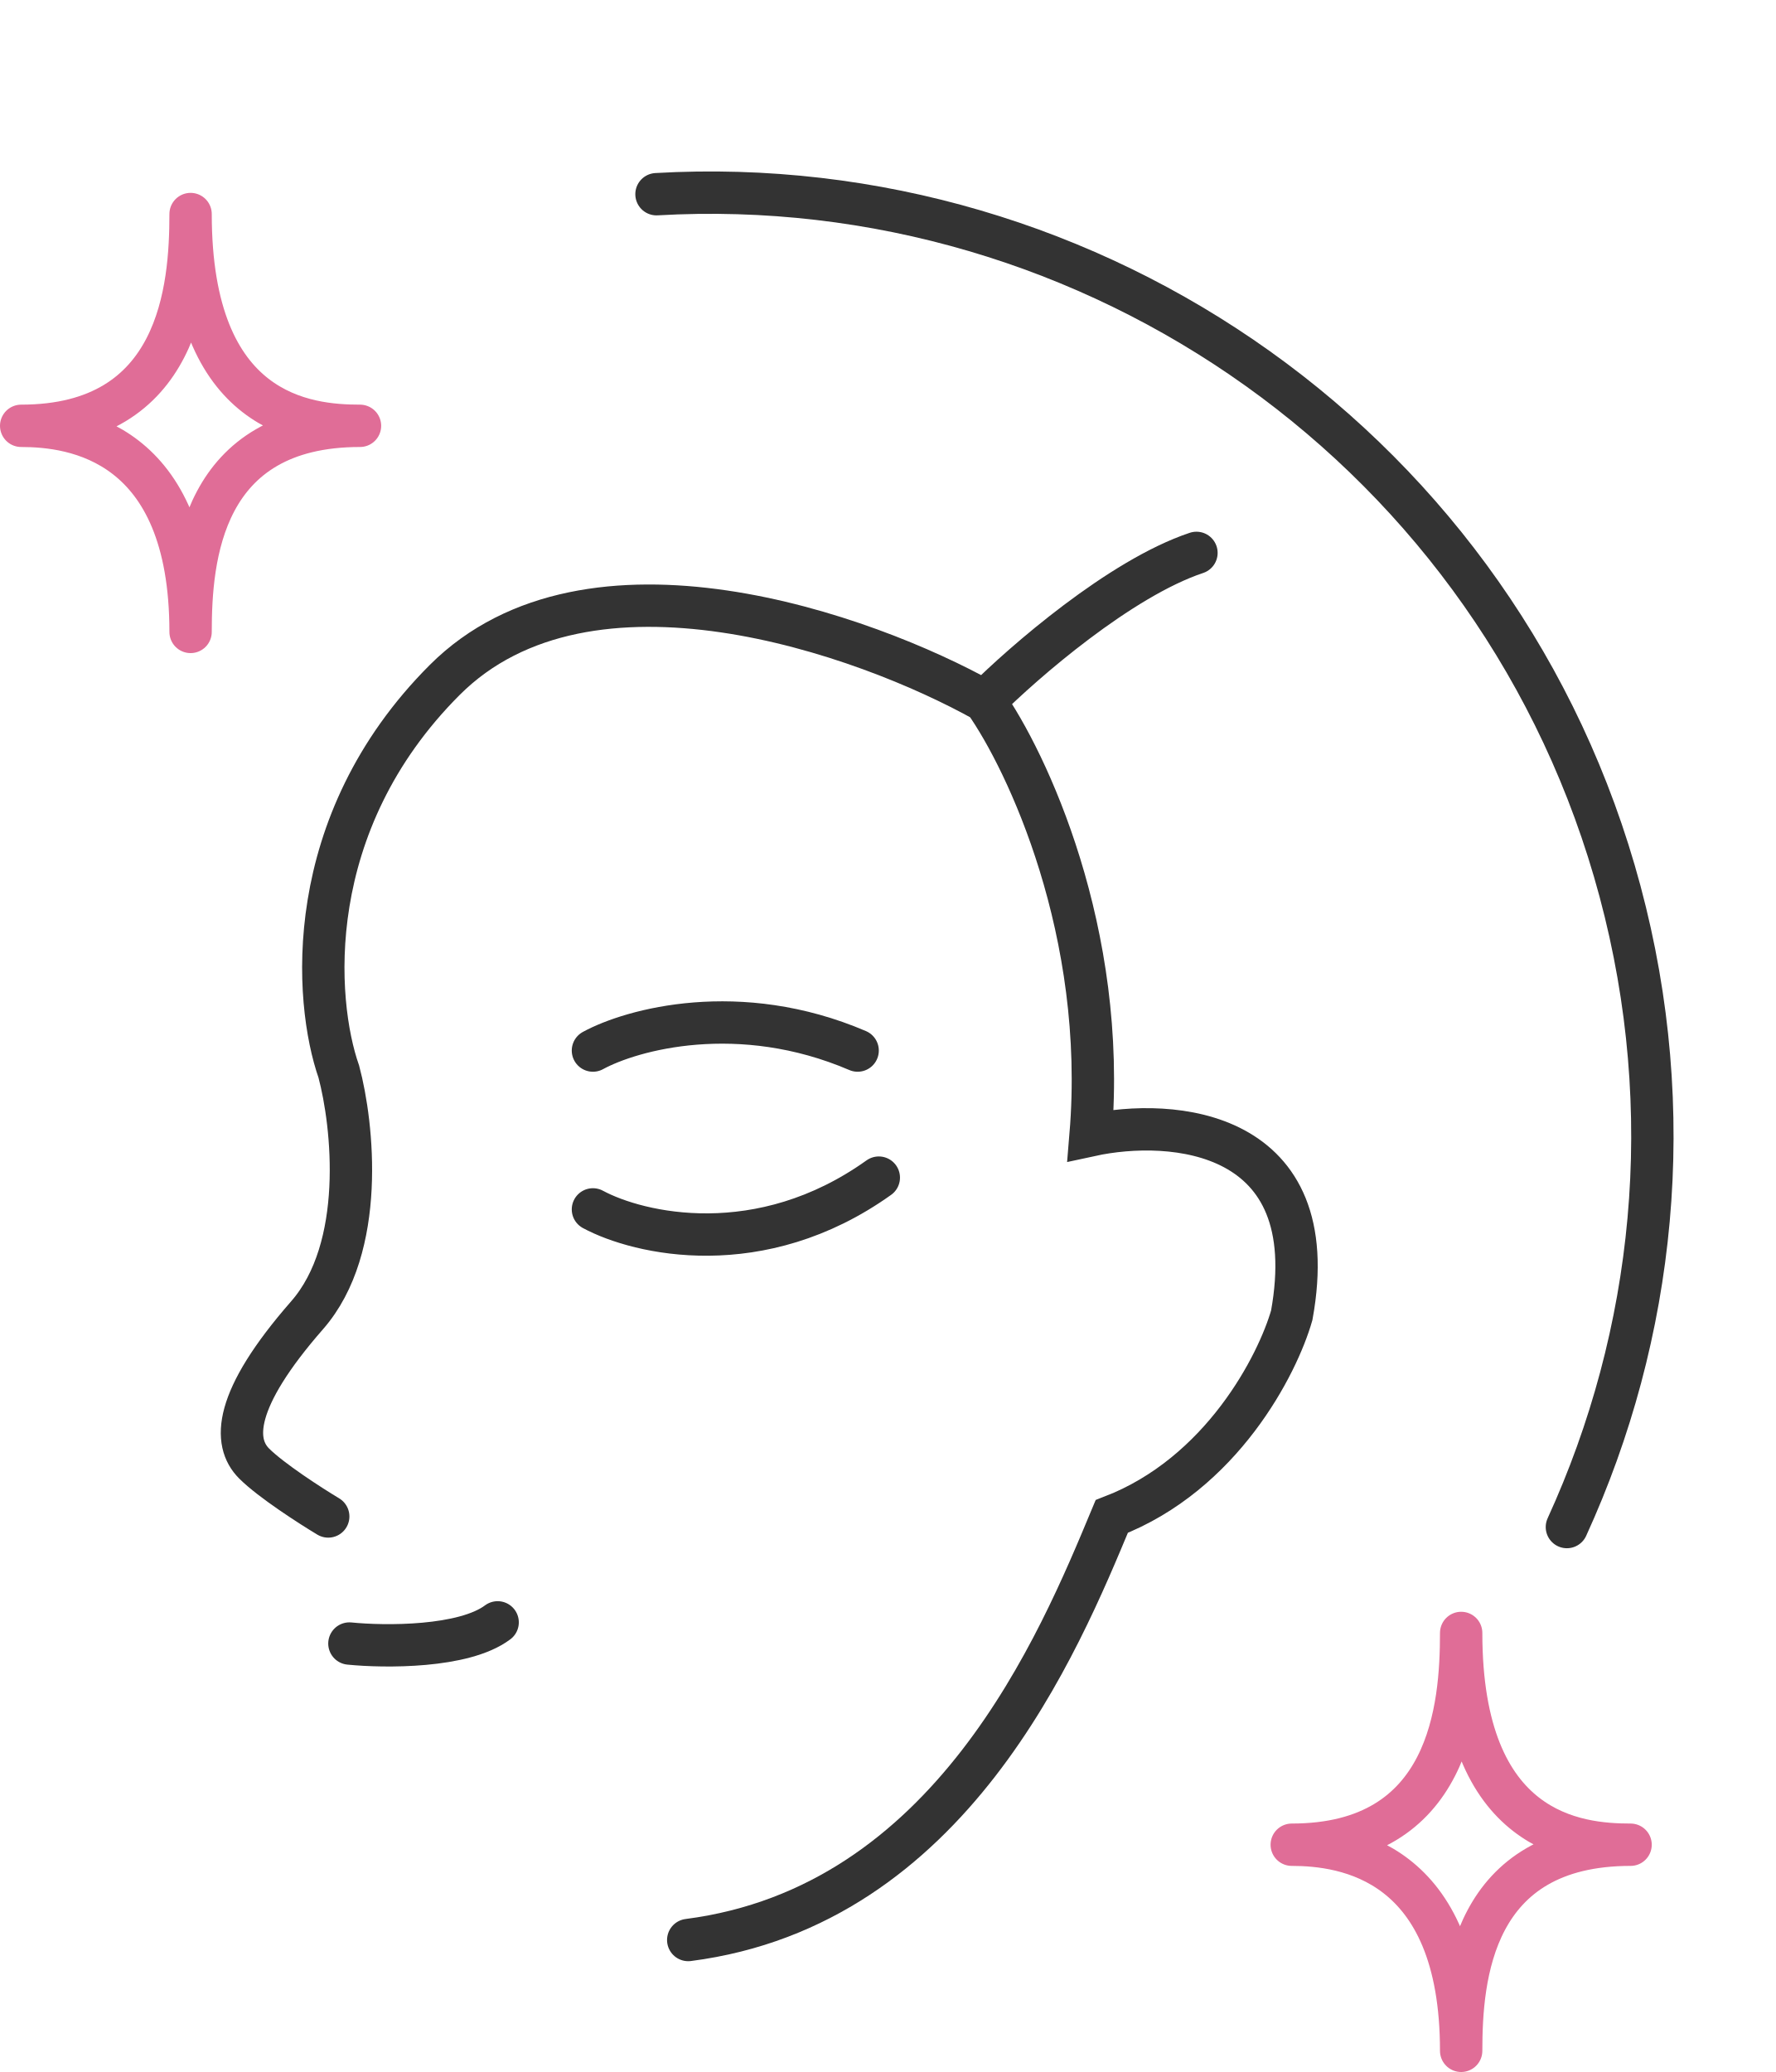
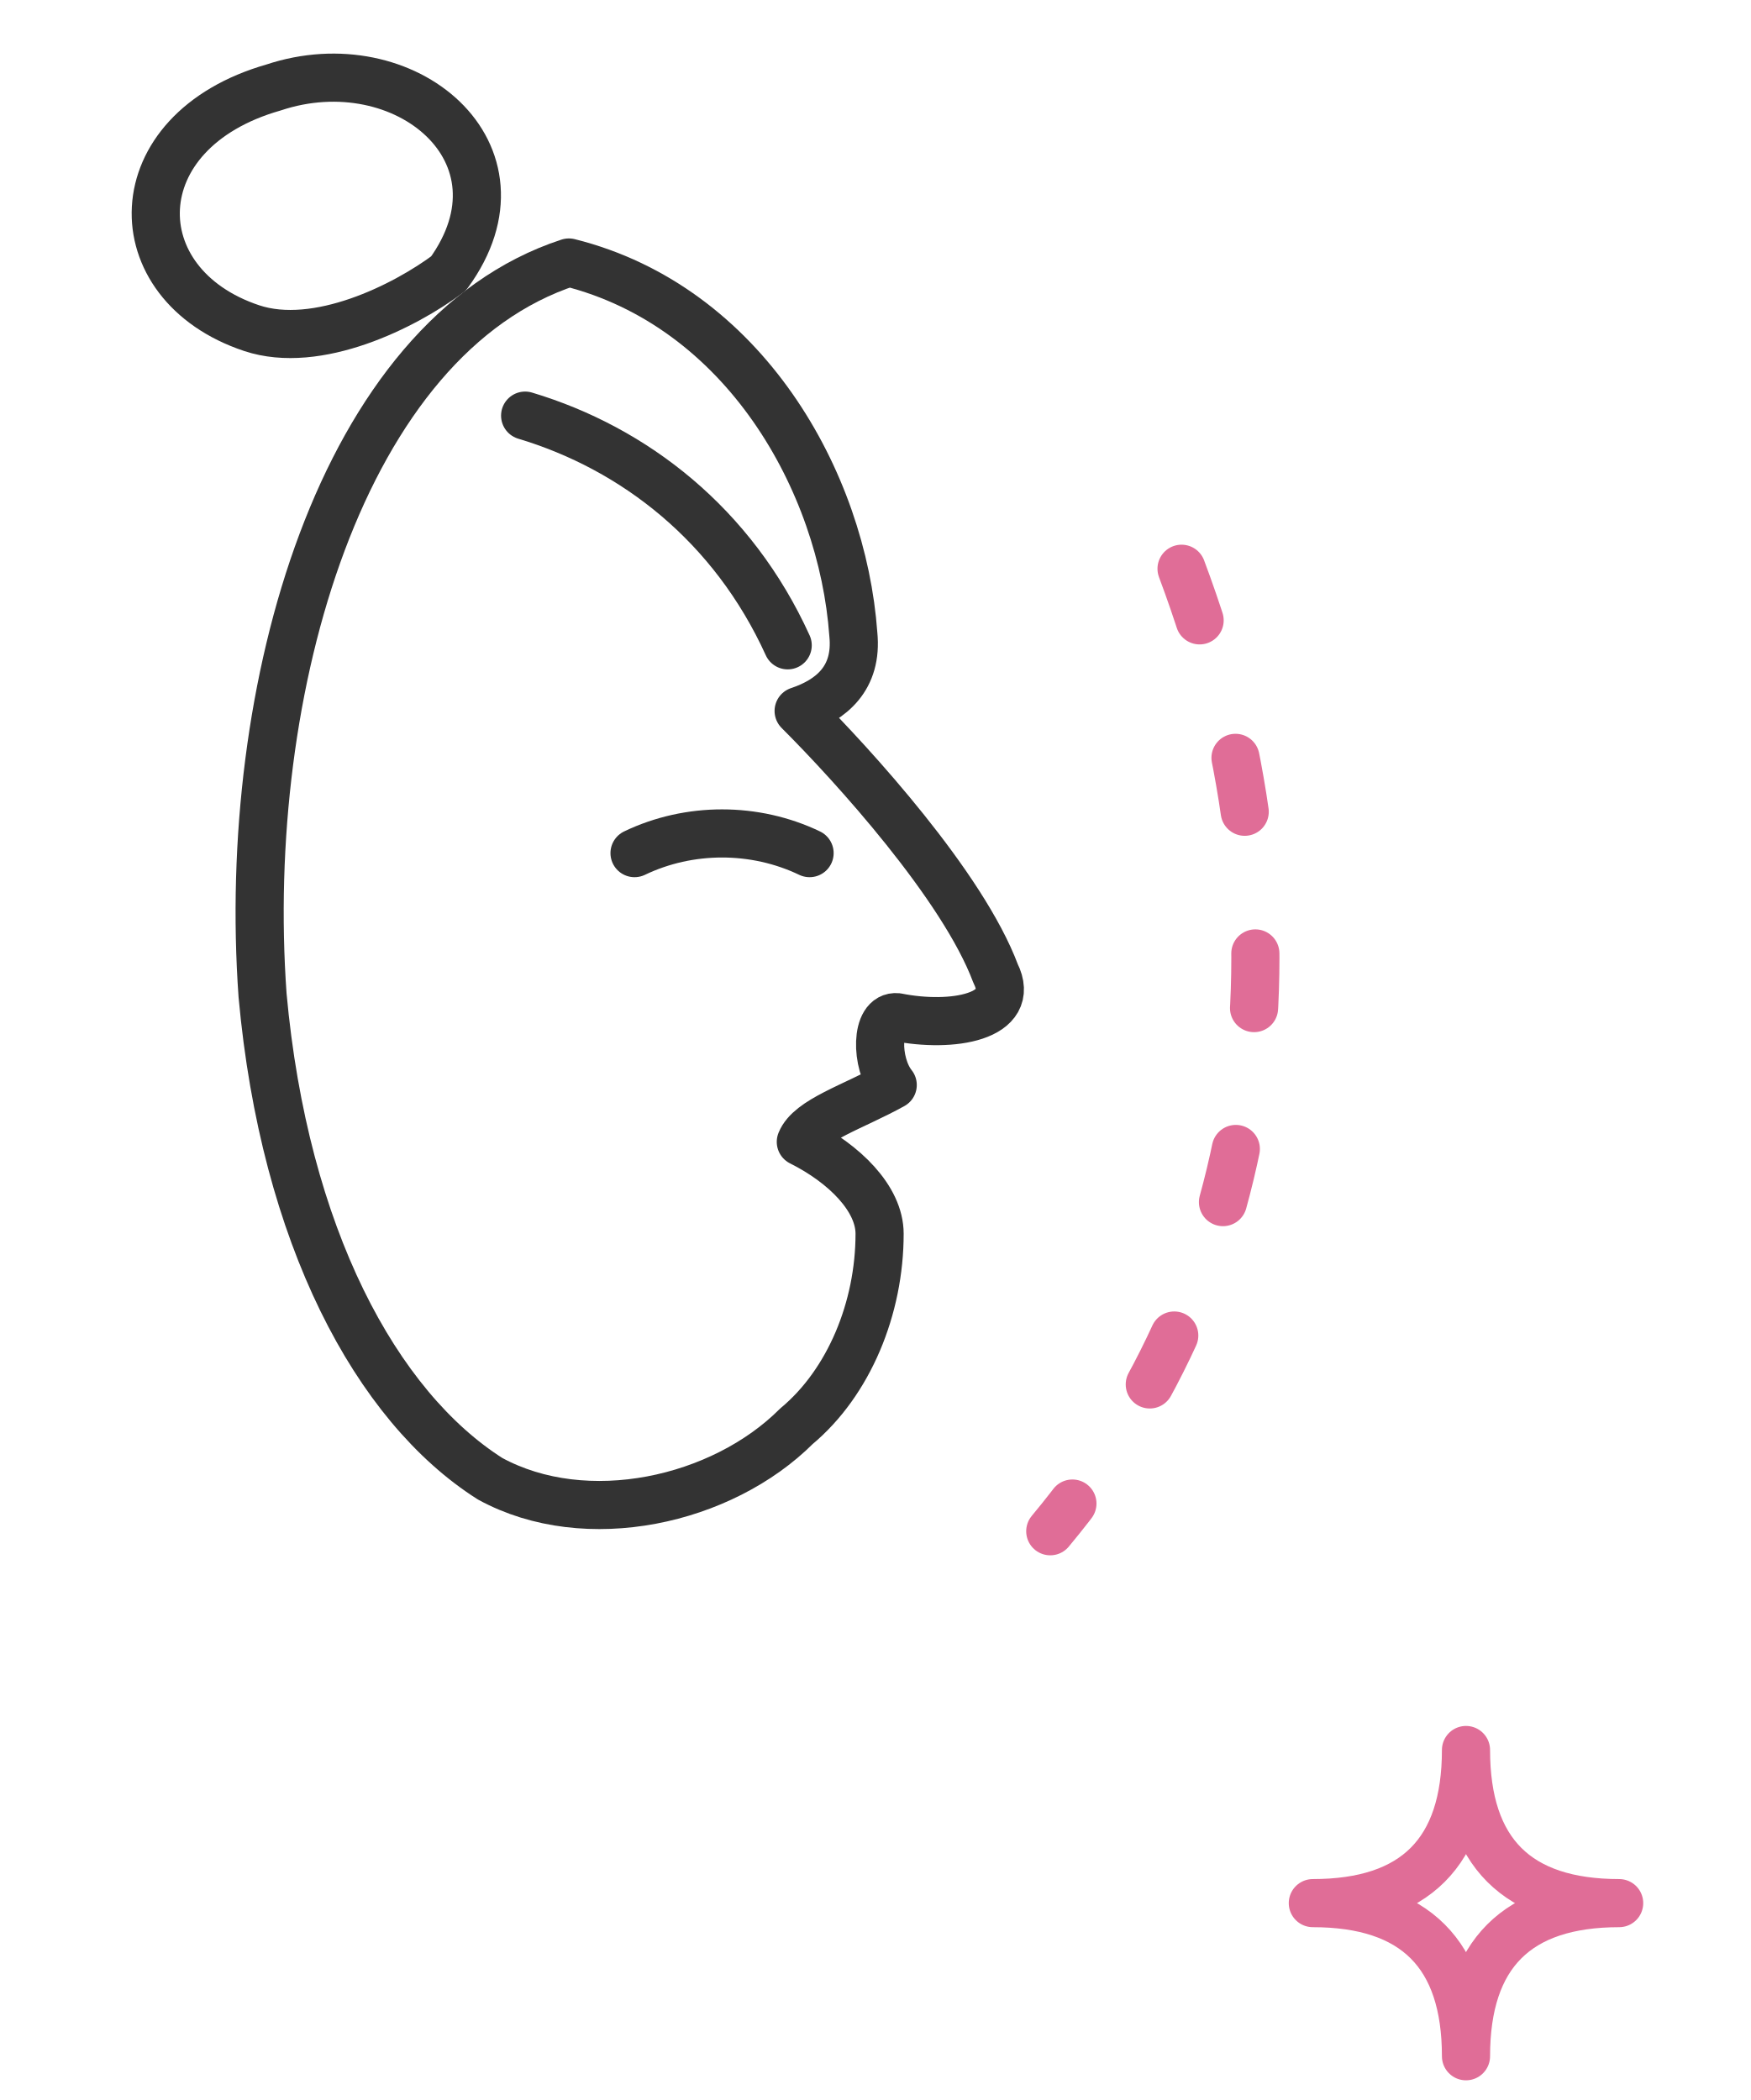
- <svg xmlns="http://www.w3.org/2000/svg" preserveAspectRatio="none" overflow="visible" style="display: block;" width="83.839" height="97.839" viewBox="0 0 83.839 97.839" fill="none">
-   <g id="Group 40">
-     <path id="Vector 2" d="M46.501 33.107C40.834 29.94 27.801 25.307 21.001 32.107C14.201 38.907 14.834 47.274 16.001 50.607C16.667 53.107 17.301 58.907 14.501 62.107C11.001 66.107 11.001 68.107 12.001 69.107C12.801 69.907 14.667 71.107 15.5 71.607M46.501 33.107C48.5 35.94 52.3 44.007 51.5 53.607C55.333 52.774 62.6 53.307 61 62.107C60.333 64.44 57.7 69.607 52.5 71.607C50 77.607 44.9 90.007 32.5 91.607M46.501 33.107C48.334 31.274 52.9 27.307 56.5 26.107M16.5 77.607C18.167 77.774 21.9 77.807 23.5 76.607M28 57.107C30.167 58.274 35.9 59.607 41.5 55.607M28 49.607C29.833 48.607 34.9 47.207 40.5 49.607" stroke="#333333" stroke-width="2" stroke-linecap="round" />
-     <path id="Ellipse 13" d="M31.001 9.17C51.623 7.98 70.946 21.353 76.503 42.09C79.29 52.493 78.151 63.024 73.993 72.107" stroke="#333333" stroke-width="2" stroke-linecap="round" />
-     <path id="Vector 3" d="M1 20.107C8.5 20.107 9 13.607 9 10.107C9 19.607 14.5 20.107 17 20.107C9.5 20.107 9 26.339 9 29.839C9 20.839 3.5 20.107 1 20.107Z" stroke="#E06D97" stroke-width="2" stroke-linejoin="round" />
-     <path id="Vector 4" d="M61 87.107C68.5 87.107 69 80.607 69 77.107C69 86.607 74.5 87.107 77 87.107C69.5 87.107 69 93.339 69 96.839C69 87.839 63.5 87.107 61 87.107Z" stroke="#E06D97" stroke-width="2" stroke-linejoin="round" />
+ <svg xmlns="http://www.w3.org/2000/svg" preserveAspectRatio="none" overflow="visible" style="display: block;" width="80" height="96" viewBox="4 -2 80 96" fill="none">
+   <g id="Group 40" transform="translate(-16,0)">
+     <path id="Vector 2" d="M46,10 C54,12 58.5,20 59,27 C59.2,29 58,30 56.5,30.5 C59,33 64,38.5 65.5,42.5 C66.5,44.5 63.5,45 61,44.5 C60,44.4 60,46.6 60.8,47.6 C59,48.6 57,49.2 56.6,50.2 C58.6,51.2 60.2,52.8 60.2,54.4 C60.2,57.8 58.8,61.2 56.4,63.2 C53,66.6 46.8,68 42.4,65.6 C37.2,62.3 33,54.5 32,43.5 C31,29.5 35.6,13.4 46,10 Z" stroke="#333333" stroke-width="2.2" stroke-linecap="round" stroke-linejoin="round" />
+     <path id="Ellipse 13" d="M40.5,10.5 C44.5,5 38.5,0 32.5,2 C25.5,4 25.5,11 31.5,13 C34.5,14 38.5,12 40.5,10.5 Z" stroke="#333333" stroke-width="2.2" stroke-linecap="round" stroke-linejoin="round" />
+     <path id="Vector 3" d="M44,17 C49,18.5 53.5,22 56,27.5" stroke="#333333" stroke-width="2.2" stroke-linecap="round" />
+     <path id="Vector 4" d="M49,37 C51.5,35.8 54.5,35.8 57,37" stroke="#333333" stroke-width="2.2" stroke-linecap="round" />
+     <path id="Vector 5" d="M74,24 C80,40 78,56 68,68" stroke="#E06D97" stroke-width="2.2" stroke-linecap="round" stroke-dasharray="2.5 6.5" />
+     <path id="Vector 6" d="M87,78 Q87,85 94,85 Q87,85 87,92 Q87,85 80,85 Q87,85 87,78 Z" stroke="#E06D97" stroke-width="2.2" stroke-linejoin="round" />
  </g>
</svg>
